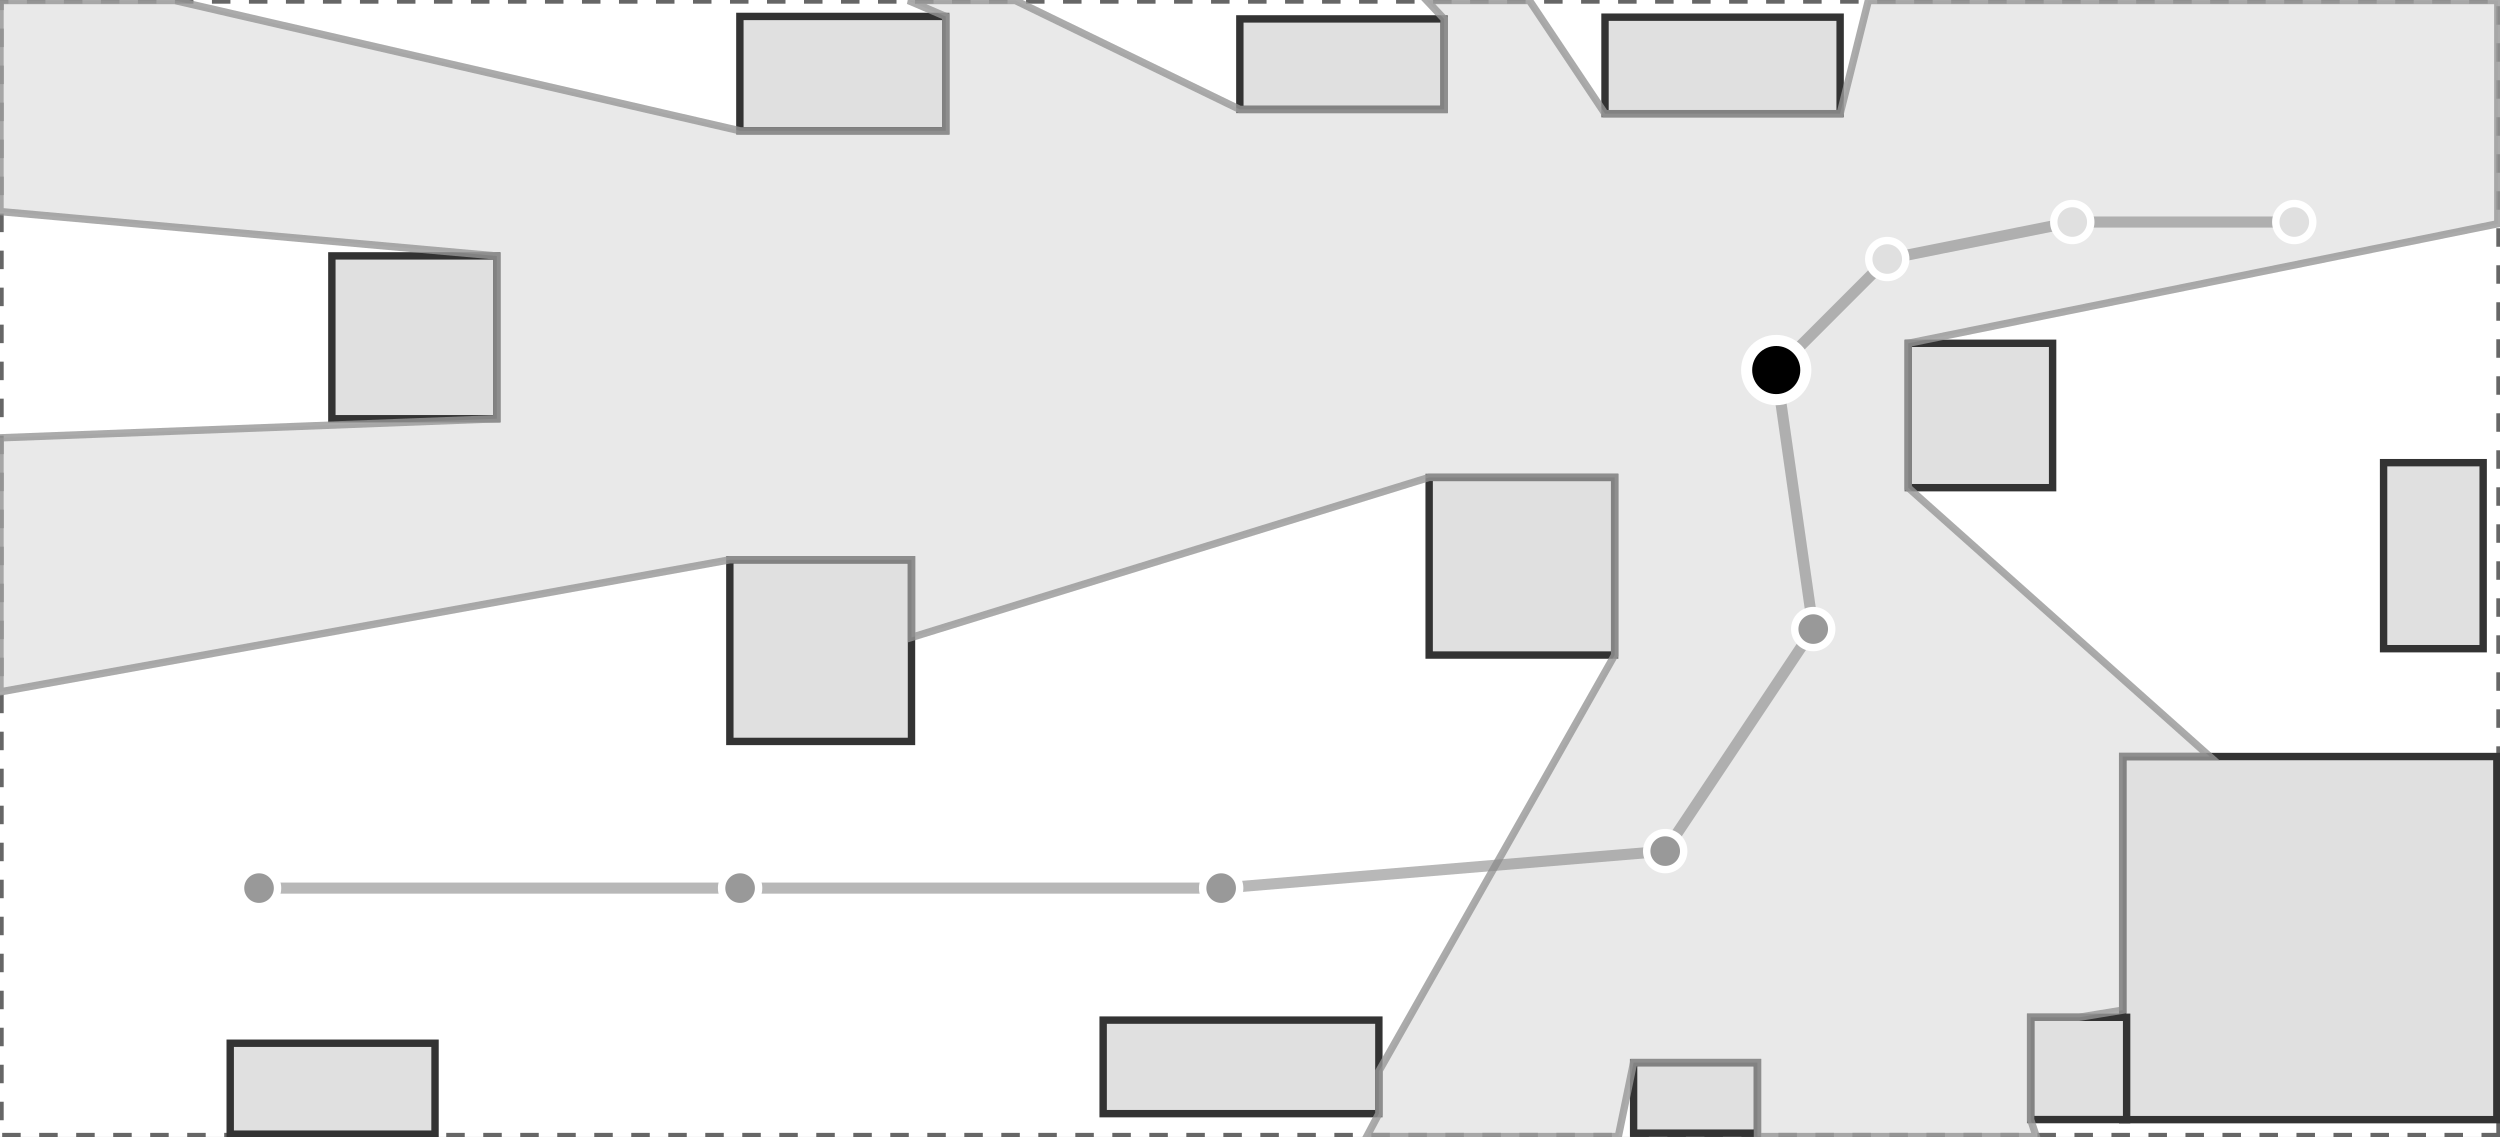
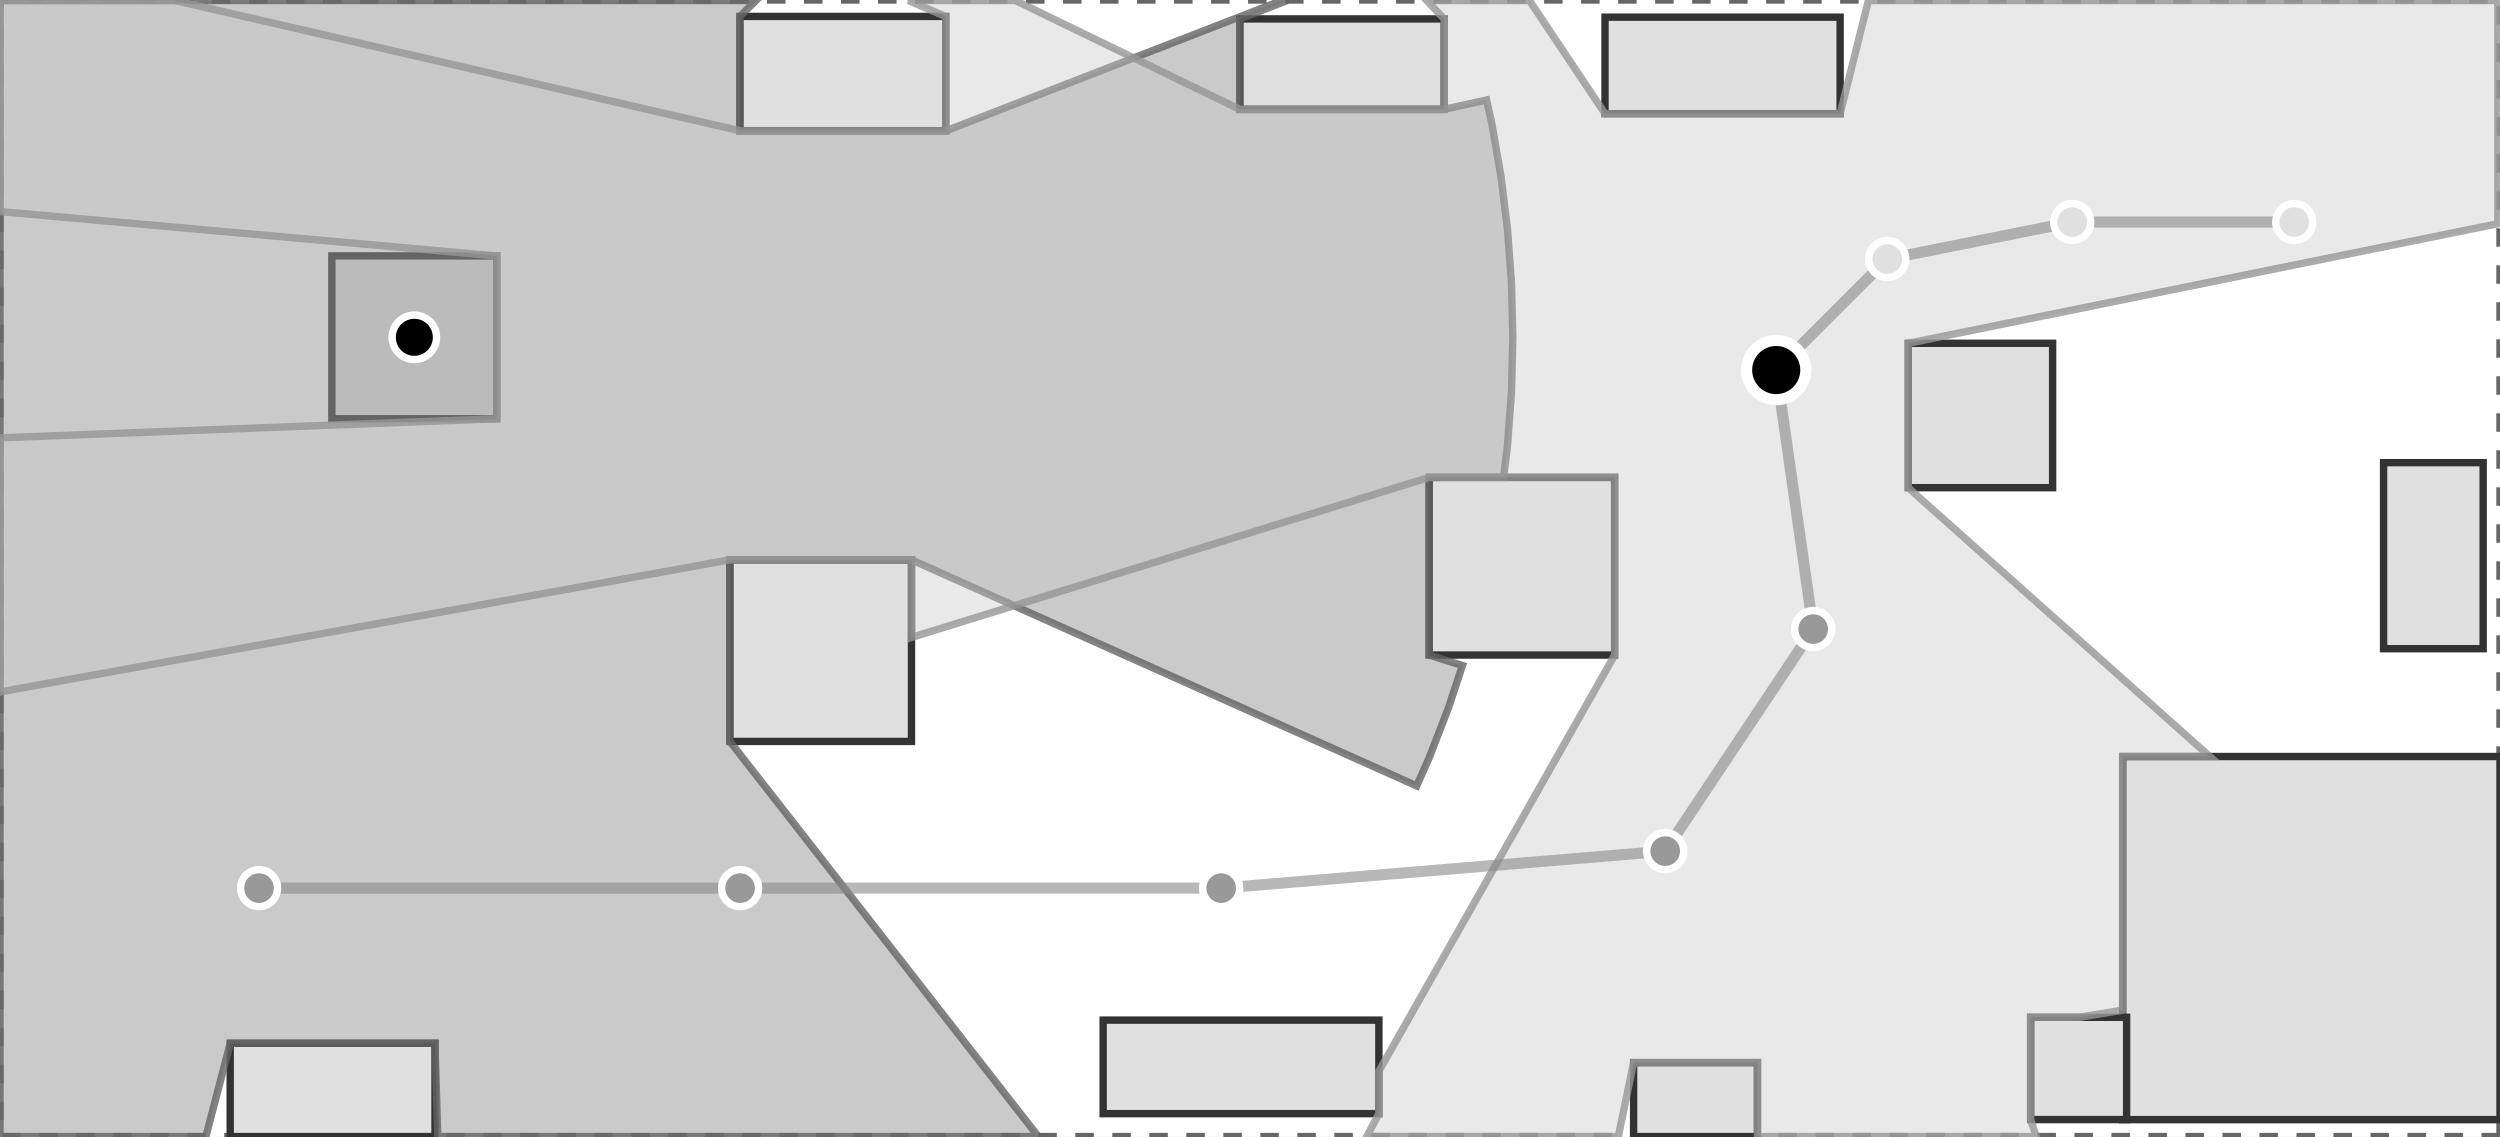
<svg xmlns="http://www.w3.org/2000/svg" baseProfile="full" height="307.14px" version="1.1" viewBox="0 0 675.59 307.14" width="675.59px">
  <defs />
  <rect fill="white" height="307.14" width="675.59" x="0" y="0" />
  <polygon fill="none" points="675.59,307.14 0.0,307.14 0.0,0.0 675.59,0.0 675.59,307.14" stroke="#666666" stroke-dasharray="5,5" stroke-width="2" />
  <polygon fill="#e0e0e0" points="134.26,113.16 89.68,113.16 89.68,69.15 134.26,69.15 134.26,113.16" stroke="#333333" stroke-width="2" />
  <polygon fill="#e0e0e0" points="255.58,35.37 199.94,35.37 199.94,4.44 255.58,4.44 255.58,35.37 255.58,35.37" stroke="#333333" stroke-width="2" />
  <polygon fill="#e0e0e0" points="390.26,29.58 335.05,29.58 335.05,5.11 390.26,5.11 390.26,29.58" stroke="#333333" stroke-width="2" />
  <polygon fill="#e0e0e0" points="497.27,30.72 433.73,30.72 433.73,4.64 497.27,4.64 497.27,30.72" stroke="#333333" stroke-width="2" />
  <polygon fill="#e0e0e0" points="554.69,131.79 515.67,131.79 515.67,92.77 554.69,92.77 554.69,131.79" stroke="#333333" stroke-width="2" />
  <polygon fill="#e0e0e0" points="671.04,175.3 644.13,175.3 644.13,125.03 671.04,125.03 671.04,175.3" stroke="#333333" stroke-width="2" />
  <polygon fill="#e0e0e0" points="246.32,200.36 197.23,200.36 197.23,151.27 246.32,151.27 246.32,200.36" stroke="#333333" stroke-width="2" />
  <polygon fill="#e0e0e0" points="436.34,177.02 386.21,177.02 386.21,129.01 436.34,129.01 436.34,177.02" stroke="#333333" stroke-width="2" />
-   <polygon fill="#e0e0e0" points="674.74,302.57 573.62,302.57 573.62,204.44 674.74,204.44 674.74,302.57" stroke="#333333" stroke-width="2" />
+   <polygon fill="#e0e0e0" points="675.59,302.57 573.62,302.57 573.62,204.44 675.59,204.44 675.59,302.57" stroke="#333333" stroke-width="2" />
  <polygon fill="#e0e0e0" points="574.69,302.55 548.75,302.55 548.75,274.91 574.69,274.91 574.69,302.55" stroke="#333333" stroke-width="2" />
-   <polygon fill="#e0e0e0" points="474.93,306.22 441.46,306.22 441.46,287.15 474.93,287.15 474.93,306.22 474.93,306.22" stroke="#333333" stroke-width="2" />
+   <polygon fill="#e0e0e0" points="474.93,307.14 441.46,307.14 441.46,287.15 474.93,287.15 474.93,307.14 474.93,307.14" stroke="#333333" stroke-width="2" />
  <polygon fill="#e0e0e0" points="372.62,300.95 298.11,300.95 298.11,275.67 372.62,275.67 372.62,300.95 372.62,300.95" stroke="#333333" stroke-width="2" />
-   <polygon fill="#e0e0e0" points="117.56,306.49 62.21,306.49 62.21,281.92 117.56,281.92 117.56,306.49" stroke="#333333" stroke-width="2" />
-   <polygon fill="rgb(200, 200, 200)" fill-opacity="0.4" points="134.26,111.622 134.26,111.657 134.26,111.692 134.26,113.125 134.26,113.16 -1.595092984918192e-14,118.318 3.6808713982149934e-14,186.981 197.23,151.27 197.391,151.27 246.208,151.27 246.32,151.27 246.32,151.294 246.32,172.253 386.21,129.01 386.243,129.01 398.237,129.01 398.263,129.01 398.289,129.01 412.434,129.01 412.453,129.01 412.471,129.01 412.757,129.01 412.776,129.01 412.794,129.01 413.359,129.01 413.377,129.01 413.395,129.01 421.289,129.01 421.304,129.01 421.319,129.01 422.189,129.01 422.203,129.01 422.218,129.01 429.069,129.01 429.08,129.01 429.092,129.01 436.331,129.01 436.34,129.01 436.34,129.016 436.34,135.846 436.34,135.853 436.34,135.861 436.34,142.159 436.34,142.167 436.34,142.175 436.34,148.225 436.34,148.235 436.34,148.245 436.34,171.41 436.34,171.426 436.34,171.442 436.34,177.002 436.34,177.02 372.62,289.472 372.62,300.902 372.62,300.95 369.339,307.14 437.322,307.14 441.46,287.15 441.48,287.15 445.005,287.15 445.024,287.15 445.043,287.15 474.911,287.15 474.93,287.15 474.93,287.844 474.93,305.384 474.93,306.22 474.928,307.14 550.285,307.14 548.75,302.55 548.75,302.483 548.75,274.961 548.75,274.91 548.77,274.91 560.815,274.91 560.837,274.91 560.858,274.91 561.747,274.91 561.769,274.91 561.79,274.91 573.62,272.975 573.62,272.934 573.62,272.892 573.62,204.461 573.62,204.44 573.639,204.44 578.299,204.44 578.319,204.44 578.339,204.44 578.597,204.44 578.616,204.44 578.636,204.44 580.383,204.44 580.403,204.44 580.423,204.44 597.163,204.44 515.67,131.79 515.67,131.784 515.67,119.135 515.67,119.13 515.67,119.125 515.67,116.369 515.67,116.365 515.67,116.36 515.67,115.186 515.67,115.182 515.67,115.178 515.67,114.064 515.67,114.06 515.67,114.056 515.67,105.443 515.67,105.44 515.67,105.436 515.67,104.677 515.67,104.673 515.67,104.67 515.67,96.551 515.67,96.547 515.67,96.544 515.67,92.774 515.67,92.77 675.0,60.455 675.0,0.326 675.0,0.302 675.0,0.277 675.0,0.165 675.0,0.14 674.952,0.14 504.904,0.14 497.27,30.72 497.263,30.72 492.554,30.72 492.547,30.72 492.54,30.72 446.393,30.72 446.384,30.72 446.376,30.72 433.74,30.72 413.307,0.14 413.292,0.14 385.579,0.14 385.56,0.14 390.26,5.129 390.26,29.565 390.26,29.58 390.242,29.58 372.453,29.58 372.429,29.58 372.406,29.58 335.087,29.58 335.05,29.58 274.399,0.14 245.547,0.14 245.482,0.14 255.58,4.467 255.58,23.4 255.58,23.425 255.58,23.45 255.58,35.346 255.58,35.37 255.496,35.37 200.068,35.37 47.278,0.14 47.081,0.14 0.912,0.14 0.672,0.14 0.432,0.14 0.241,0.14 2.4471174673023185e-13,0.14 1.702087775421633e-14,0.19 4.820075722106765e-14,57.122 -9.648676087770154e-16,57.17 134.26,69.185 134.26,72.639 134.26,72.674 134.26,72.708" stroke="rgb(150, 150, 150)" stroke-opacity="0.8" stroke-width="2" />
+   <polygon fill="#e0e0e0" points="117.56,307.14 62.21,307.14 62.21,281.92 117.56,281.92 117.56,307.14" stroke="#333333" stroke-width="2" />
+   <polygon fill="rgb(150, 150, 150)" fill-opacity="0.5" points="62.227,281.921 68.0,281.921 68.023,281.921 68.039,281.921 116.891,281.921 116.906,281.921 116.93,281.921 117.539,281.921 118.297,307.14 118.32,307.14 280.562,307.14 280.594,307.14 197.227,200.335 197.227,187.273 197.227,187.249 197.227,187.234 197.227,175.687 197.227,175.671 197.227,175.656 197.227,160.468 197.227,160.46 197.227,160.445 197.227,159.796 197.227,159.781 197.227,159.765 197.227,151.523 197.227,151.507 197.227,151.499 197.227,151.281 197.227,151.273 197.25,151.273 203.656,151.273 203.68,151.273 203.695,151.273 212.969,151.273 212.992,151.273 213.008,151.273 213.016,151.273 213.031,151.273 213.055,151.273 223.266,151.273 223.297,151.273 223.32,151.273 236.148,151.273 236.18,151.273 236.211,151.273 243.203,151.273 243.242,151.273 243.273,151.273 243.523,151.273 243.555,151.273 243.586,151.273 246.281,151.273 382.844,212.374 386.227,204.757 391.469,191.163 395.203,179.843 386.211,177.023 386.211,176.992 386.211,163.781 386.211,163.749 386.211,163.718 386.211,158.484 386.211,158.452 386.211,158.421 386.211,146.304 386.211,146.273 386.211,146.249 386.211,134.546 386.211,134.515 386.211,134.492 386.211,132.46 386.211,132.429 386.211,132.406 386.211,129.038 386.211,129.007 386.414,129.007 406.312,129.007 407.391,120.249 408.461,105.718 408.82,91.156 408.461,76.585 407.391,62.062 405.609,47.601 403.117,33.242 401.719,27.023 390.125,29.577 386.328,29.577 386.195,29.577 386.07,29.577 341.07,29.577 340.977,29.577 340.883,29.577 335.141,29.577 335.047,29.577 335.047,29.554 335.047,22.202 335.047,22.179 335.047,22.156 335.047,5.132 335.047,5.109 347.867,0.14 346.344,0.14 255.578,35.367 255.539,35.367 204.375,35.367 204.359,35.367 204.336,35.367 199.961,35.367 199.938,35.367 199.938,35.359 199.938,4.46 199.938,4.437 204.281,0.14 0.195,0.14 0.172,0.14 0.148,0.14 0.023,0.14 0.0,0.14 0.0,0.156 0.0,307.085 0.0,307.14 0.031,307.14 55.609,307.14 55.633,307.14" stroke="rgb(100, 100, 100)" stroke-opacity="0.8" stroke-width="2" />
+   <circle cx="111.97" cy="91.155" fill="#000000" r="6" stroke="white" stroke-width="2" />
+   <polygon fill="rgb(200, 200, 200)" fill-opacity="0.4" points="134.26,111.622 134.26,111.657 134.26,111.692 134.26,113.125 134.26,113.16 -1.595092984918192e-14,118.318 3.6808713982149934e-14,186.981 197.23,151.27 197.391,151.27 246.208,151.27 246.32,151.27 246.32,151.294 246.32,172.253 386.21,129.01 386.243,129.01 398.237,129.01 398.263,129.01 398.289,129.01 412.434,129.01 412.453,129.01 412.471,129.01 412.757,129.01 412.776,129.01 412.794,129.01 413.359,129.01 413.377,129.01 413.395,129.01 421.474,129.01 421.488,129.01 421.503,129.01 422.189,129.01 422.203,129.01 422.218,129.01 429.228,129.01 429.24,129.01 429.252,129.01 436.331,129.01 436.34,129.01 436.34,129.016 436.34,135.846 436.34,135.853 436.34,135.861 436.34,142.159 436.34,142.167 436.34,142.175 436.34,148.225 436.34,148.235 436.34,148.245 436.34,171.41 436.34,171.426 436.34,171.442 436.34,177.002 436.34,177.02 372.62,289.472 372.62,300.902 372.62,300.95 369.339,307.14 437.322,307.14 441.46,287.15 441.48,287.15 445.16,287.15 445.179,287.15 445.199,287.15 474.911,287.15 474.93,287.15 474.93,287.844 474.93,306.297 474.93,307.14 474.951,307.14 550.285,307.14 548.75,302.55 548.75,302.483 548.75,274.961 548.75,274.91 548.77,274.91 560.815,274.91 560.837,274.91 560.858,274.91 561.747,274.91 561.769,274.91 561.79,274.91 573.62,272.975 573.62,272.934 573.62,272.892 573.62,204.461 573.62,204.44 573.639,204.44 578.299,204.44 578.319,204.44 578.339,204.44 578.597,204.44 578.616,204.44 578.636,204.44 580.821,204.44 580.841,204.44 580.861,204.44 597.163,204.44 515.67,131.79 515.67,131.784 515.67,119.051 515.67,119.047 515.67,119.042 515.67,116.369 515.67,116.365 515.67,116.36 515.67,115.186 515.67,115.182 515.67,115.178 515.67,114.064 515.67,114.06 515.67,114.056 515.67,105.443 515.67,105.44 515.67,105.436 515.67,104.677 515.67,104.673 515.67,104.67 515.67,96.551 515.67,96.547 515.67,96.544 515.67,92.774 515.67,92.77 675.0,60.455 675.0,0.326 675.0,0.302 675.0,0.277 675.0,0.165 675.0,0.14 674.952,0.14 504.904,0.14 497.27,30.72 497.263,30.72 492.554,30.72 492.547,30.72 492.54,30.72 446.393,30.72 446.384,30.72 446.376,30.72 433.74,30.72 413.307,0.14 413.292,0.14 385.579,0.14 385.56,0.14 390.26,5.129 390.26,29.565 390.26,29.58 390.242,29.58 372.453,29.58 372.429,29.58 372.406,29.58 335.087,29.58 335.05,29.58 274.399,0.14 245.547,0.14 245.482,0.14 255.58,4.467 255.58,23.4 255.58,23.425 255.58,23.45 255.58,35.346 255.58,35.37 255.496,35.37 200.068,35.37 47.278,0.14 47.081,0.14 0.912,0.14 0.672,0.14 0.432,0.14 0.241,0.14 2.4471174673023185e-13,0.14 1.702087775421633e-14,0.19 4.820075722106765e-14,57.122 -9.648676087770154e-16,57.17 134.26,69.185 134.26,72.639 134.26,72.674 134.26,72.708" stroke="rgb(150, 150, 150)" stroke-opacity="0.8" stroke-width="2" />
  <line opacity="0.6" stroke="#888888" stroke-width="3" x1="70" x2="200" y1="240.0" y2="240.0" />
  <line opacity="0.6" stroke="#888888" stroke-width="3" x1="200" x2="330" y1="240.0" y2="240.0" />
  <line opacity="0.6" stroke="#888888" stroke-width="3" x1="330" x2="450" y1="240.0" y2="230.0" />
  <line opacity="0.6" stroke="#888888" stroke-width="3" x1="450" x2="490" y1="230.0" y2="170.0" />
  <line opacity="0.6" stroke="#888888" stroke-width="3" x1="490" x2="480" y1="170.0" y2="100.0" />
  <line opacity="0.6" stroke="#888888" stroke-width="3" x1="480" x2="510" y1="100.0" y2="70.0" />
  <line opacity="0.6" stroke="#888888" stroke-width="3" x1="510" x2="560" y1="70.0" y2="60.0" />
  <line opacity="0.6" stroke="#888888" stroke-width="3" x1="560" x2="620" y1="60.0" y2="60.0" />
  <circle cx="70" cy="240.0" fill="#999999" r="5" stroke="white" stroke-width="2" />
  <circle cx="200" cy="240.0" fill="#999999" r="5" stroke="white" stroke-width="2" />
  <circle cx="330" cy="240.0" fill="#999999" r="5" stroke="white" stroke-width="2" />
  <circle cx="450" cy="230.0" fill="#999999" r="5" stroke="white" stroke-width="2" />
  <circle cx="490" cy="170.0" fill="#999999" r="5" stroke="white" stroke-width="2" />
  <circle cx="480" cy="100.0" fill="#000000" r="8" stroke="white" stroke-width="3" />
  <circle cx="510" cy="70.0" fill="#E0E0E0" r="5" stroke="white" stroke-width="2" />
  <circle cx="560" cy="60.0" fill="#E0E0E0" r="5" stroke="white" stroke-width="2" />
  <circle cx="620" cy="60.0" fill="#E0E0E0" r="5" stroke="white" stroke-width="2" />
</svg>
